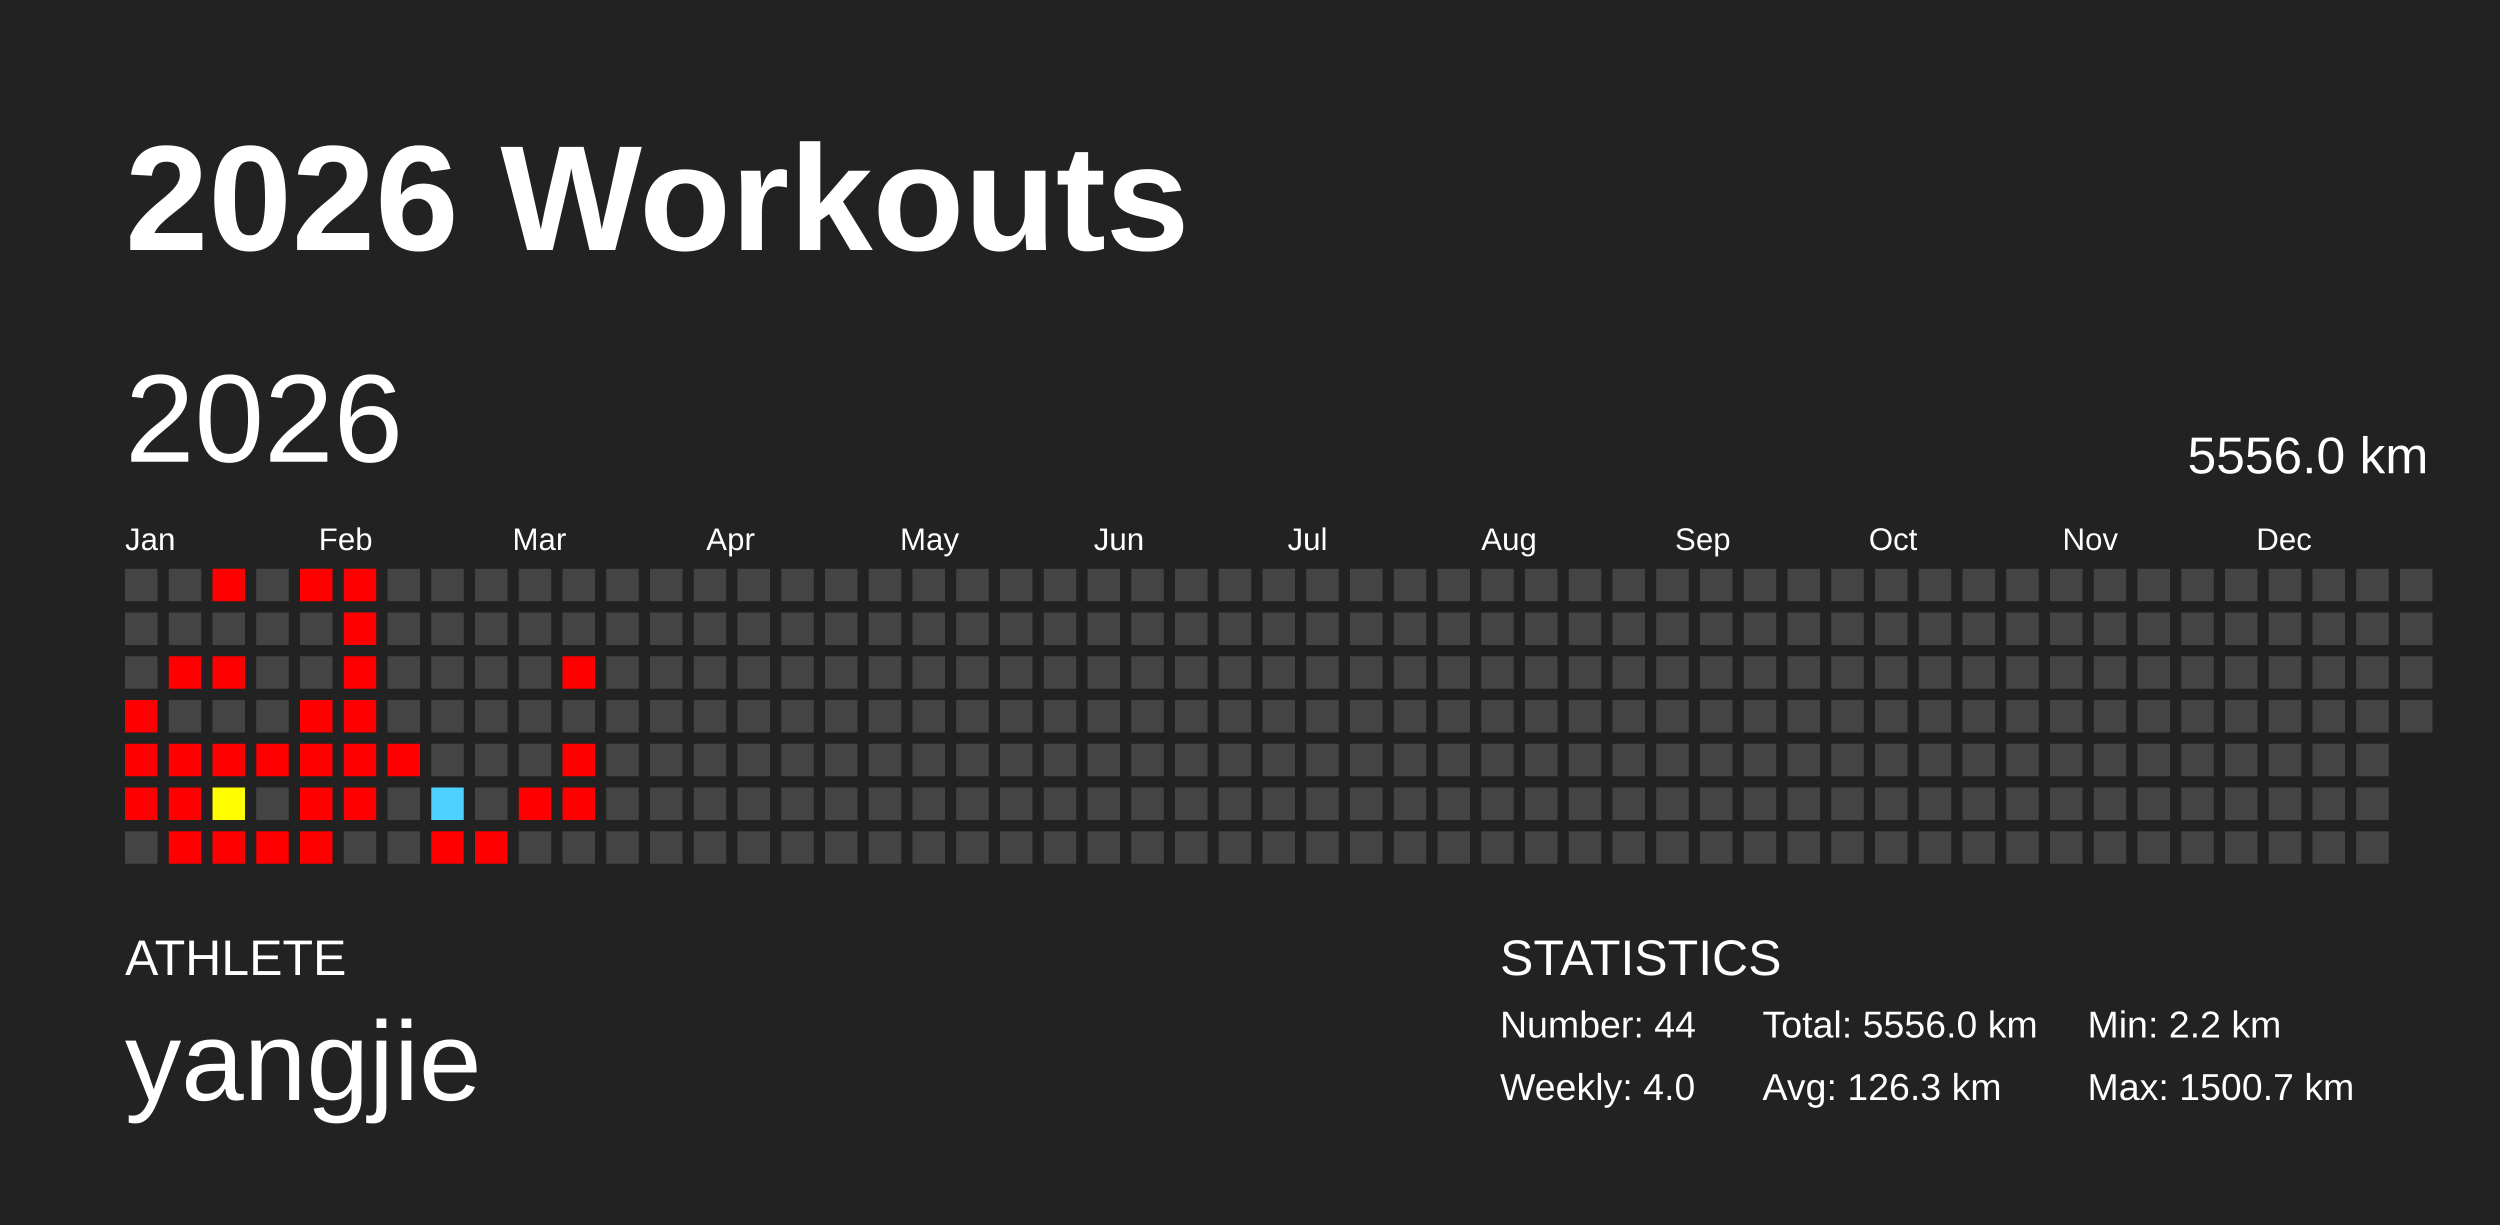
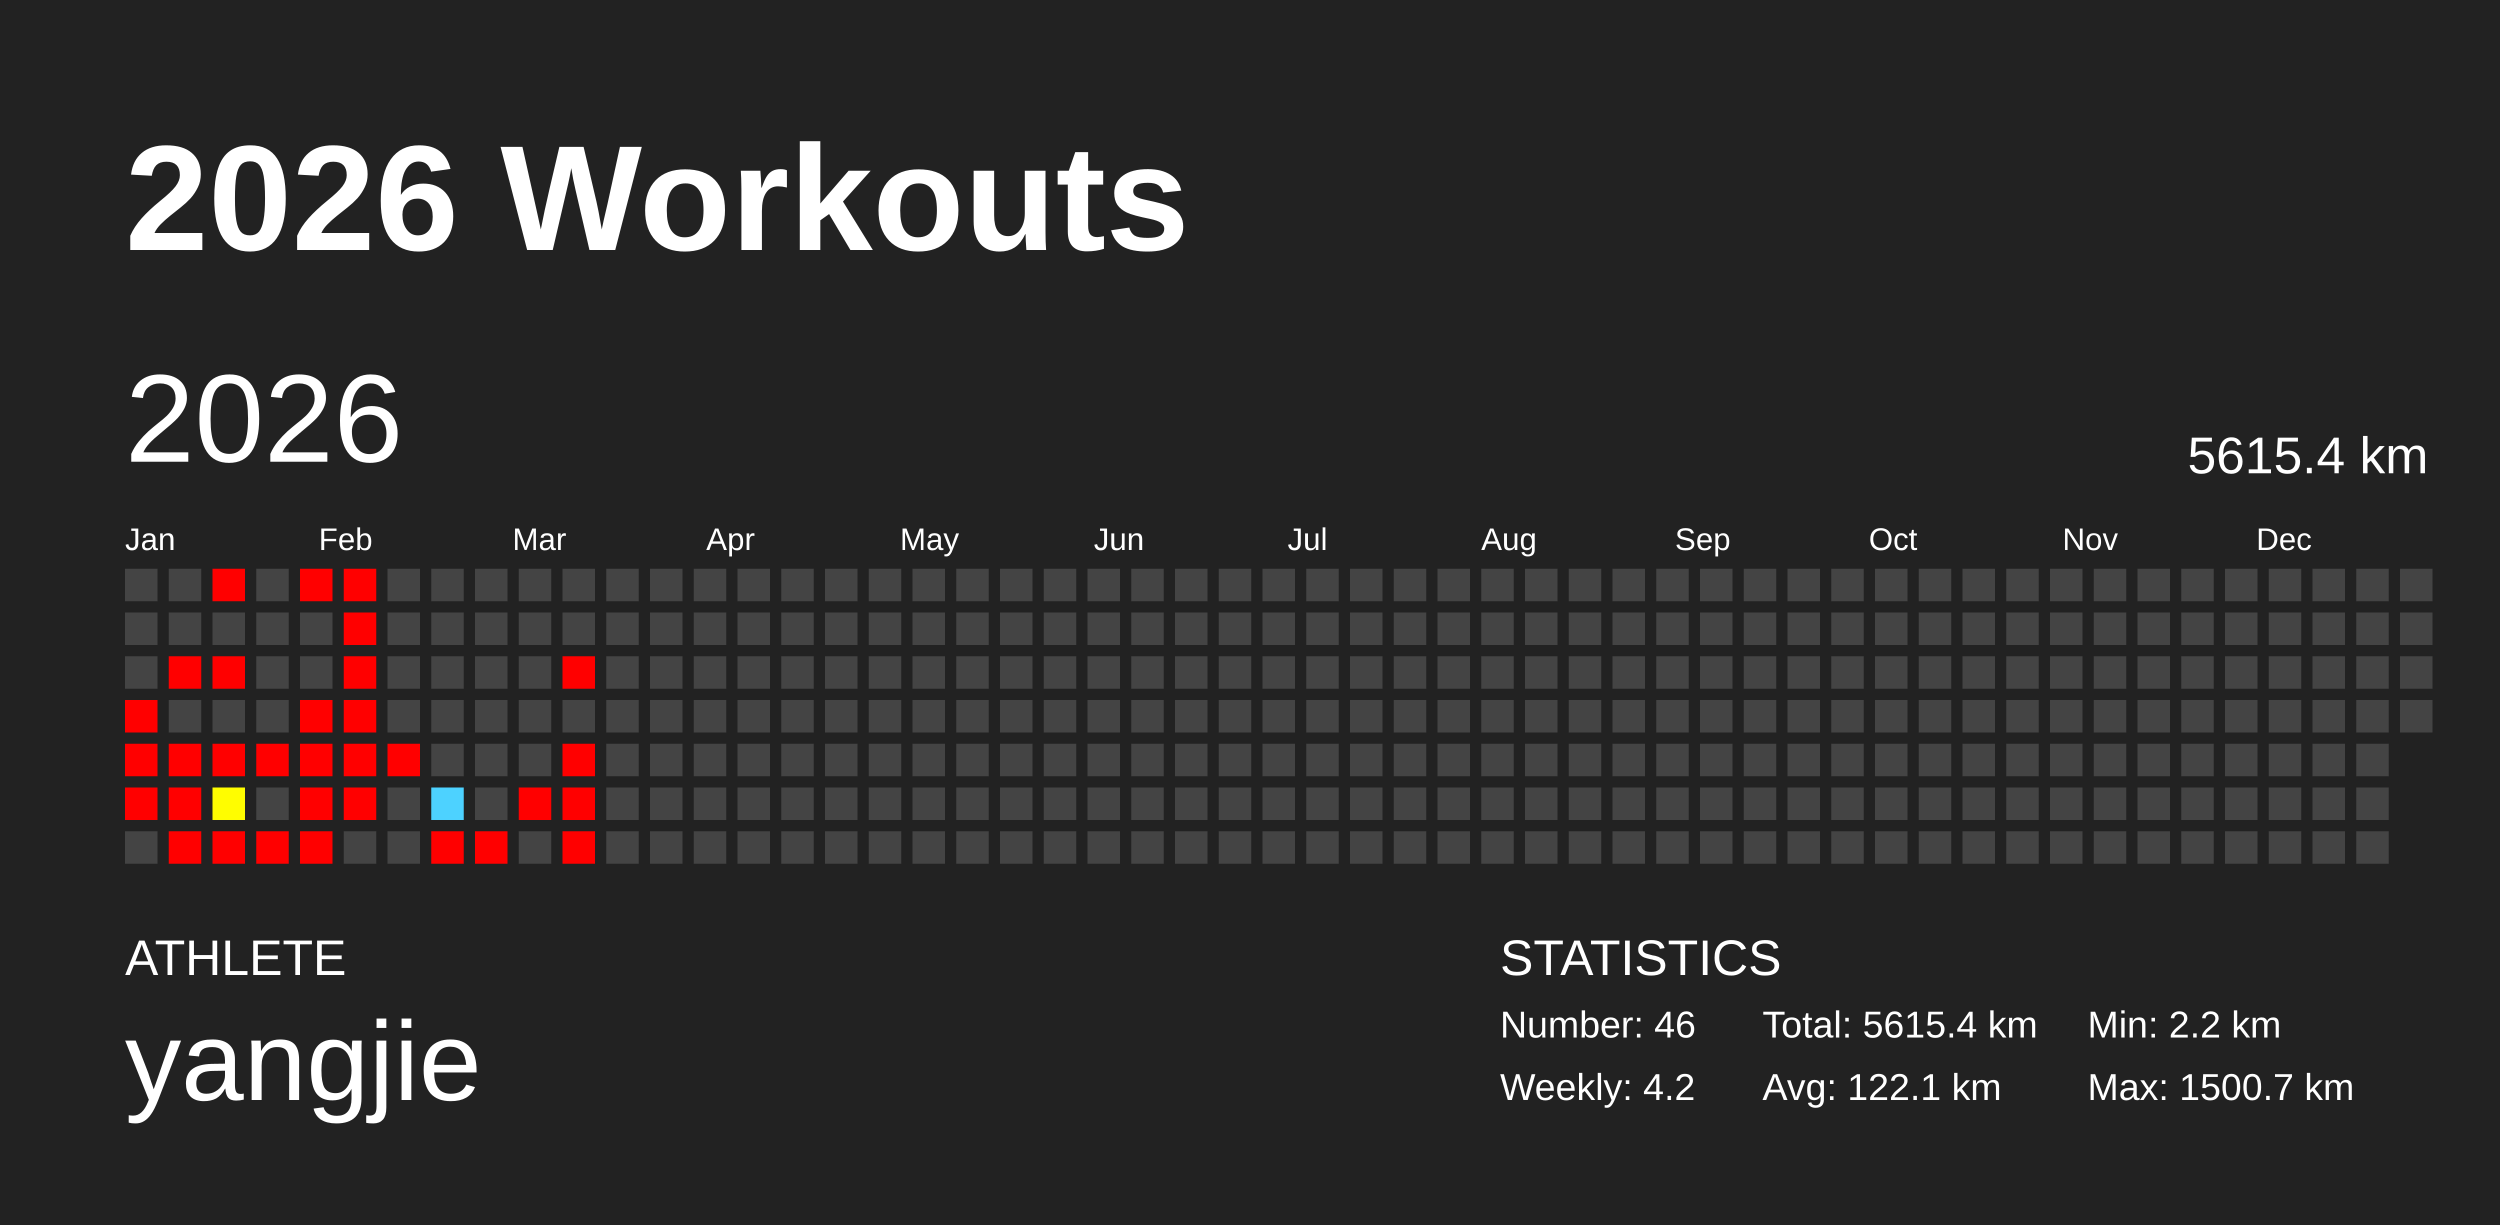
<svg xmlns="http://www.w3.org/2000/svg" baseProfile="full" height="98mm" version="1.1" viewBox="0,0,200,98" width="200mm">
  <defs />
  <rect fill="#222222" height="98" width="200" x="0" y="0" />
  <text fill="#FFFFFF" style="font-size:12px; font-family:Arial; font-weight:bold;" x="10" y="20">2026 Workouts</text>
  <text fill="#FFFFFF" style="font-size:4px; font-family:Arial" x="10" y="78">ATHLETE</text>
  <text fill="#FFFFFF" style="font-size:9px; font-family:Arial" x="10" y="88">yangjie</text>
  <text fill="#FFFFFF" style="font-size:4px; font-family:Arial" x="120" y="78">STATISTICS</text>
-   <text fill="#FFFFFF" style="font-size:3px; font-family:Arial" x="120" y="83">Number: 44</text>
-   <text fill="#FFFFFF" style="font-size:3px; font-family:Arial" x="120" y="88">Weekly: 4.0</text>
-   <text fill="#FFFFFF" style="font-size:3px; font-family:Arial" x="141" y="83">Total: 5556.0 km</text>
-   <text fill="#FFFFFF" style="font-size:3px; font-family:Arial" x="141" y="88">Avg: 126.3 km</text>
+   <text fill="#FFFFFF" style="font-size:3px; font-family:Arial" x="120" y="83">Number: 46</text>
+   <text fill="#FFFFFF" style="font-size:3px; font-family:Arial" x="120" y="88">Weekly: 4.2</text>
+   <text fill="#FFFFFF" style="font-size:3px; font-family:Arial" x="141" y="83">Total: 5615.4 km</text>
+   <text fill="#FFFFFF" style="font-size:3px; font-family:Arial" x="141" y="88">Avg: 122.1 km</text>
  <text fill="#FFFFFF" style="font-size:3px; font-family:Arial" x="167" y="83">Min: 2.2 km</text>
  <text fill="#FFFFFF" style="font-size:3px; font-family:Arial" x="167" y="88">Max: 1500.7 km</text>
  <text dominant-baseline="hanging" fill="#FFFFFF" style="font-size:10.0px; font-family:Arial;" x="10" y="30">2026</text>
-   <text dominant-baseline="hanging" fill="#FFFFFF" style="font-size:4.125px; font-family:Arial;" x="175" y="35">5556.0 km</text>
+   <text dominant-baseline="hanging" fill="#FFFFFF" style="font-size:4.125px; font-family:Arial;" x="175" y="35">5615.4 km</text>
  <text fill="#FFFFFF" style="font-size:2.5px; font-family:Arial" x="10.0" y="44">Jan</text>
  <text fill="#FFFFFF" style="font-size:2.5px; font-family:Arial" x="25.5" y="44">Feb</text>
  <text fill="#FFFFFF" style="font-size:2.5px; font-family:Arial" x="41.0" y="44">Mar</text>
  <text fill="#FFFFFF" style="font-size:2.5px; font-family:Arial" x="56.5" y="44">Apr</text>
  <text fill="#FFFFFF" style="font-size:2.5px; font-family:Arial" x="72.0" y="44">May</text>
  <text fill="#FFFFFF" style="font-size:2.5px; font-family:Arial" x="87.5" y="44">Jun</text>
  <text fill="#FFFFFF" style="font-size:2.5px; font-family:Arial" x="103.0" y="44">Jul</text>
  <text fill="#FFFFFF" style="font-size:2.5px; font-family:Arial" x="118.5" y="44">Aug</text>
  <text fill="#FFFFFF" style="font-size:2.5px; font-family:Arial" x="134.0" y="44">Sep</text>
  <text fill="#FFFFFF" style="font-size:2.5px; font-family:Arial" x="149.5" y="44">Oct</text>
  <text fill="#FFFFFF" style="font-size:2.5px; font-family:Arial" x="165.0" y="44">Nov</text>
  <text fill="#FFFFFF" style="font-size:2.5px; font-family:Arial" x="180.5" y="44">Dec</text>
  <rect fill="#444444" height="2.6" width="2.6" x="10.0" y="45.5" />
  <rect fill="#444444" height="2.6" width="2.6" x="10.0" y="49.0" />
  <rect fill="#444444" height="2.6" width="2.6" x="10.0" y="52.5" />
  <rect fill="red" height="2.6" width="2.6" x="10.0" y="56.0" />
  <rect fill="red" height="2.6" width="2.6" x="10.0" y="59.5" />
  <rect fill="red" height="2.6" width="2.6" x="10.0" y="63.0" />
  <rect fill="#444444" height="2.6" width="2.6" x="10.0" y="66.5" />
  <rect fill="#444444" height="2.6" width="2.6" x="13.5" y="45.5" />
  <rect fill="#444444" height="2.6" width="2.6" x="13.5" y="49.0" />
  <rect fill="red" height="2.6" width="2.6" x="13.5" y="52.5" />
  <rect fill="#444444" height="2.6" width="2.6" x="13.5" y="56.0" />
  <rect fill="red" height="2.6" width="2.6" x="13.5" y="59.5" />
  <rect fill="red" height="2.6" width="2.6" x="13.5" y="63.0" />
  <rect fill="red" height="2.6" width="2.6" x="13.5" y="66.5" />
  <rect fill="red" height="2.6" width="2.6" x="17.0" y="45.5" />
  <rect fill="#444444" height="2.6" width="2.6" x="17.0" y="49.0" />
  <rect fill="red" height="2.6" width="2.6" x="17.0" y="52.5" />
  <rect fill="#444444" height="2.6" width="2.6" x="17.0" y="56.0" />
  <rect fill="red" height="2.6" width="2.6" x="17.0" y="59.5" />
  <rect fill="#fffd00" height="2.6" width="2.6" x="17.0" y="63.0" />
  <rect fill="red" height="2.6" width="2.6" x="17.0" y="66.5" />
  <rect fill="#444444" height="2.6" width="2.6" x="20.5" y="45.5" />
  <rect fill="#444444" height="2.6" width="2.6" x="20.5" y="49.0" />
  <rect fill="#444444" height="2.6" width="2.6" x="20.5" y="52.5" />
  <rect fill="#444444" height="2.6" width="2.6" x="20.5" y="56.0" />
  <rect fill="red" height="2.6" width="2.6" x="20.5" y="59.5" />
  <rect fill="#444444" height="2.6" width="2.6" x="20.5" y="63.0" />
  <rect fill="red" height="2.6" width="2.6" x="20.5" y="66.5" />
  <rect fill="red" height="2.6" width="2.6" x="24.0" y="45.5" />
  <rect fill="#444444" height="2.6" width="2.6" x="24.0" y="49.0" />
  <rect fill="#444444" height="2.6" width="2.6" x="24.0" y="52.5" />
  <rect fill="red" height="2.6" width="2.6" x="24.0" y="56.0" />
  <rect fill="red" height="2.6" width="2.6" x="24.0" y="59.5" />
  <rect fill="red" height="2.6" width="2.6" x="24.0" y="63.0" />
  <rect fill="red" height="2.6" width="2.6" x="24.0" y="66.5" />
  <rect fill="red" height="2.6" width="2.6" x="27.5" y="45.5" />
  <rect fill="red" height="2.6" width="2.6" x="27.5" y="49.0" />
  <rect fill="red" height="2.6" width="2.6" x="27.5" y="52.5" />
  <rect fill="red" height="2.6" width="2.6" x="27.5" y="56.0" />
  <rect fill="red" height="2.6" width="2.6" x="27.5" y="59.5" />
  <rect fill="red" height="2.6" width="2.6" x="27.5" y="63.0" />
  <rect fill="#444444" height="2.6" width="2.6" x="27.5" y="66.5" />
  <rect fill="#444444" height="2.6" width="2.6" x="31.0" y="45.5" />
  <rect fill="#444444" height="2.6" width="2.6" x="31.0" y="49.0" />
  <rect fill="#444444" height="2.6" width="2.6" x="31.0" y="52.5" />
  <rect fill="#444444" height="2.6" width="2.6" x="31.0" y="56.0" />
  <rect fill="red" height="2.6" width="2.6" x="31.0" y="59.5" />
  <rect fill="#444444" height="2.6" width="2.6" x="31.0" y="63.0" />
  <rect fill="#444444" height="2.6" width="2.6" x="31.0" y="66.5" />
  <rect fill="#444444" height="2.6" width="2.6" x="34.5" y="45.5" />
  <rect fill="#444444" height="2.6" width="2.6" x="34.5" y="49.0" />
  <rect fill="#444444" height="2.6" width="2.6" x="34.5" y="52.5" />
  <rect fill="#444444" height="2.6" width="2.6" x="34.5" y="56.0" />
  <rect fill="#444444" height="2.6" width="2.6" x="34.5" y="59.5" />
  <rect fill="#4dd2ff" height="2.6" width="2.6" x="34.5" y="63.0" />
  <rect fill="red" height="2.6" width="2.6" x="34.5" y="66.5" />
  <rect fill="#444444" height="2.6" width="2.6" x="38.0" y="45.5" />
  <rect fill="#444444" height="2.6" width="2.6" x="38.0" y="49.0" />
  <rect fill="#444444" height="2.6" width="2.6" x="38.0" y="52.5" />
  <rect fill="#444444" height="2.6" width="2.6" x="38.0" y="56.0" />
  <rect fill="#444444" height="2.6" width="2.6" x="38.0" y="59.5" />
  <rect fill="#444444" height="2.6" width="2.6" x="38.0" y="63.0" />
  <rect fill="red" height="2.6" width="2.6" x="38.0" y="66.5" />
  <rect fill="#444444" height="2.6" width="2.6" x="41.5" y="45.5" />
  <rect fill="#444444" height="2.6" width="2.6" x="41.5" y="49.0" />
  <rect fill="#444444" height="2.6" width="2.6" x="41.5" y="52.5" />
  <rect fill="#444444" height="2.6" width="2.6" x="41.5" y="56.0" />
  <rect fill="#444444" height="2.6" width="2.6" x="41.5" y="59.5" />
  <rect fill="red" height="2.6" width="2.6" x="41.5" y="63.0" />
  <rect fill="#444444" height="2.6" width="2.6" x="41.5" y="66.5" />
  <rect fill="#444444" height="2.6" width="2.6" x="45.0" y="45.5" />
  <rect fill="#444444" height="2.6" width="2.6" x="45.0" y="49.0" />
  <rect fill="red" height="2.6" width="2.6" x="45.0" y="52.5" />
  <rect fill="#444444" height="2.6" width="2.6" x="45.0" y="56.0" />
  <rect fill="red" height="2.6" width="2.6" x="45.0" y="59.5" />
  <rect fill="red" height="2.6" width="2.6" x="45.0" y="63.0" />
-   <rect fill="#444444" height="2.6" width="2.6" x="45.0" y="66.5" />
+   <rect fill="red" height="2.6" width="2.6" x="45.0" y="66.5" />
  <rect fill="#444444" height="2.6" width="2.6" x="48.5" y="45.5" />
  <rect fill="#444444" height="2.6" width="2.6" x="48.5" y="49.0" />
  <rect fill="#444444" height="2.6" width="2.6" x="48.5" y="52.5" />
  <rect fill="#444444" height="2.6" width="2.6" x="48.5" y="56.0" />
  <rect fill="#444444" height="2.6" width="2.6" x="48.5" y="59.5" />
  <rect fill="#444444" height="2.6" width="2.6" x="48.5" y="63.0" />
  <rect fill="#444444" height="2.6" width="2.6" x="48.5" y="66.5" />
  <rect fill="#444444" height="2.6" width="2.6" x="52.0" y="45.5" />
  <rect fill="#444444" height="2.6" width="2.6" x="52.0" y="49.0" />
  <rect fill="#444444" height="2.6" width="2.6" x="52.0" y="52.5" />
  <rect fill="#444444" height="2.6" width="2.6" x="52.0" y="56.0" />
  <rect fill="#444444" height="2.6" width="2.6" x="52.0" y="59.5" />
  <rect fill="#444444" height="2.6" width="2.6" x="52.0" y="63.0" />
  <rect fill="#444444" height="2.6" width="2.6" x="52.0" y="66.5" />
  <rect fill="#444444" height="2.6" width="2.6" x="55.5" y="45.5" />
  <rect fill="#444444" height="2.6" width="2.6" x="55.5" y="49.0" />
  <rect fill="#444444" height="2.6" width="2.6" x="55.5" y="52.5" />
  <rect fill="#444444" height="2.6" width="2.6" x="55.5" y="56.0" />
  <rect fill="#444444" height="2.6" width="2.6" x="55.5" y="59.5" />
  <rect fill="#444444" height="2.6" width="2.6" x="55.5" y="63.0" />
  <rect fill="#444444" height="2.6" width="2.6" x="55.5" y="66.5" />
  <rect fill="#444444" height="2.6" width="2.6" x="59.0" y="45.5" />
  <rect fill="#444444" height="2.6" width="2.6" x="59.0" y="49.0" />
  <rect fill="#444444" height="2.6" width="2.6" x="59.0" y="52.5" />
  <rect fill="#444444" height="2.6" width="2.6" x="59.0" y="56.0" />
  <rect fill="#444444" height="2.6" width="2.6" x="59.0" y="59.5" />
  <rect fill="#444444" height="2.6" width="2.6" x="59.0" y="63.0" />
  <rect fill="#444444" height="2.6" width="2.6" x="59.0" y="66.5" />
  <rect fill="#444444" height="2.6" width="2.6" x="62.5" y="45.5" />
  <rect fill="#444444" height="2.6" width="2.6" x="62.5" y="49.0" />
  <rect fill="#444444" height="2.6" width="2.6" x="62.5" y="52.5" />
  <rect fill="#444444" height="2.6" width="2.6" x="62.5" y="56.0" />
  <rect fill="#444444" height="2.6" width="2.6" x="62.5" y="59.5" />
  <rect fill="#444444" height="2.6" width="2.6" x="62.5" y="63.0" />
  <rect fill="#444444" height="2.6" width="2.6" x="62.5" y="66.5" />
  <rect fill="#444444" height="2.6" width="2.6" x="66.0" y="45.5" />
  <rect fill="#444444" height="2.6" width="2.6" x="66.0" y="49.0" />
  <rect fill="#444444" height="2.6" width="2.6" x="66.0" y="52.5" />
  <rect fill="#444444" height="2.6" width="2.6" x="66.0" y="56.0" />
  <rect fill="#444444" height="2.6" width="2.6" x="66.0" y="59.5" />
  <rect fill="#444444" height="2.6" width="2.6" x="66.0" y="63.0" />
  <rect fill="#444444" height="2.6" width="2.6" x="66.0" y="66.5" />
  <rect fill="#444444" height="2.6" width="2.6" x="69.5" y="45.5" />
  <rect fill="#444444" height="2.6" width="2.6" x="69.5" y="49.0" />
  <rect fill="#444444" height="2.6" width="2.6" x="69.5" y="52.5" />
  <rect fill="#444444" height="2.6" width="2.6" x="69.5" y="56.0" />
  <rect fill="#444444" height="2.6" width="2.6" x="69.5" y="59.5" />
  <rect fill="#444444" height="2.6" width="2.6" x="69.5" y="63.0" />
  <rect fill="#444444" height="2.6" width="2.6" x="69.5" y="66.5" />
  <rect fill="#444444" height="2.6" width="2.6" x="73.0" y="45.5" />
  <rect fill="#444444" height="2.6" width="2.6" x="73.0" y="49.0" />
  <rect fill="#444444" height="2.6" width="2.6" x="73.0" y="52.5" />
  <rect fill="#444444" height="2.6" width="2.6" x="73.0" y="56.0" />
  <rect fill="#444444" height="2.6" width="2.6" x="73.0" y="59.5" />
  <rect fill="#444444" height="2.6" width="2.6" x="73.0" y="63.0" />
  <rect fill="#444444" height="2.6" width="2.6" x="73.0" y="66.5" />
  <rect fill="#444444" height="2.6" width="2.6" x="76.5" y="45.5" />
  <rect fill="#444444" height="2.6" width="2.6" x="76.5" y="49.0" />
  <rect fill="#444444" height="2.6" width="2.6" x="76.5" y="52.5" />
  <rect fill="#444444" height="2.6" width="2.6" x="76.5" y="56.0" />
  <rect fill="#444444" height="2.6" width="2.6" x="76.5" y="59.5" />
  <rect fill="#444444" height="2.6" width="2.6" x="76.5" y="63.0" />
  <rect fill="#444444" height="2.6" width="2.6" x="76.5" y="66.5" />
  <rect fill="#444444" height="2.6" width="2.6" x="80.0" y="45.5" />
  <rect fill="#444444" height="2.6" width="2.6" x="80.0" y="49.0" />
  <rect fill="#444444" height="2.6" width="2.6" x="80.0" y="52.5" />
  <rect fill="#444444" height="2.6" width="2.6" x="80.0" y="56.0" />
  <rect fill="#444444" height="2.6" width="2.6" x="80.0" y="59.5" />
  <rect fill="#444444" height="2.6" width="2.6" x="80.0" y="63.0" />
  <rect fill="#444444" height="2.6" width="2.6" x="80.0" y="66.5" />
  <rect fill="#444444" height="2.6" width="2.6" x="83.5" y="45.5" />
  <rect fill="#444444" height="2.6" width="2.6" x="83.5" y="49.0" />
  <rect fill="#444444" height="2.6" width="2.6" x="83.5" y="52.5" />
  <rect fill="#444444" height="2.6" width="2.6" x="83.5" y="56.0" />
  <rect fill="#444444" height="2.6" width="2.6" x="83.5" y="59.5" />
  <rect fill="#444444" height="2.6" width="2.6" x="83.5" y="63.0" />
  <rect fill="#444444" height="2.6" width="2.6" x="83.5" y="66.5" />
  <rect fill="#444444" height="2.6" width="2.6" x="87.0" y="45.5" />
  <rect fill="#444444" height="2.6" width="2.6" x="87.0" y="49.0" />
  <rect fill="#444444" height="2.6" width="2.6" x="87.0" y="52.5" />
  <rect fill="#444444" height="2.6" width="2.6" x="87.0" y="56.0" />
  <rect fill="#444444" height="2.6" width="2.6" x="87.0" y="59.5" />
  <rect fill="#444444" height="2.6" width="2.6" x="87.0" y="63.0" />
  <rect fill="#444444" height="2.6" width="2.6" x="87.0" y="66.5" />
  <rect fill="#444444" height="2.6" width="2.6" x="90.5" y="45.5" />
  <rect fill="#444444" height="2.6" width="2.6" x="90.5" y="49.0" />
  <rect fill="#444444" height="2.6" width="2.6" x="90.5" y="52.5" />
  <rect fill="#444444" height="2.6" width="2.6" x="90.5" y="56.0" />
  <rect fill="#444444" height="2.6" width="2.6" x="90.5" y="59.5" />
  <rect fill="#444444" height="2.6" width="2.6" x="90.5" y="63.0" />
  <rect fill="#444444" height="2.6" width="2.6" x="90.5" y="66.5" />
  <rect fill="#444444" height="2.6" width="2.6" x="94.0" y="45.5" />
  <rect fill="#444444" height="2.6" width="2.6" x="94.0" y="49.0" />
  <rect fill="#444444" height="2.6" width="2.6" x="94.0" y="52.5" />
  <rect fill="#444444" height="2.6" width="2.6" x="94.0" y="56.0" />
  <rect fill="#444444" height="2.6" width="2.6" x="94.0" y="59.5" />
  <rect fill="#444444" height="2.6" width="2.6" x="94.0" y="63.0" />
  <rect fill="#444444" height="2.6" width="2.6" x="94.0" y="66.5" />
  <rect fill="#444444" height="2.6" width="2.6" x="97.5" y="45.5" />
  <rect fill="#444444" height="2.6" width="2.6" x="97.5" y="49.0" />
  <rect fill="#444444" height="2.6" width="2.6" x="97.5" y="52.5" />
  <rect fill="#444444" height="2.6" width="2.6" x="97.5" y="56.0" />
  <rect fill="#444444" height="2.6" width="2.6" x="97.5" y="59.5" />
  <rect fill="#444444" height="2.6" width="2.6" x="97.5" y="63.0" />
  <rect fill="#444444" height="2.6" width="2.6" x="97.5" y="66.5" />
  <rect fill="#444444" height="2.6" width="2.6" x="101.0" y="45.5" />
  <rect fill="#444444" height="2.6" width="2.6" x="101.0" y="49.0" />
  <rect fill="#444444" height="2.6" width="2.6" x="101.0" y="52.5" />
  <rect fill="#444444" height="2.6" width="2.6" x="101.0" y="56.0" />
  <rect fill="#444444" height="2.6" width="2.6" x="101.0" y="59.5" />
  <rect fill="#444444" height="2.6" width="2.6" x="101.0" y="63.0" />
  <rect fill="#444444" height="2.6" width="2.6" x="101.0" y="66.5" />
  <rect fill="#444444" height="2.6" width="2.6" x="104.5" y="45.5" />
  <rect fill="#444444" height="2.6" width="2.6" x="104.5" y="49.0" />
  <rect fill="#444444" height="2.6" width="2.6" x="104.5" y="52.5" />
  <rect fill="#444444" height="2.6" width="2.6" x="104.5" y="56.0" />
  <rect fill="#444444" height="2.6" width="2.6" x="104.5" y="59.5" />
  <rect fill="#444444" height="2.6" width="2.6" x="104.5" y="63.0" />
  <rect fill="#444444" height="2.6" width="2.6" x="104.5" y="66.5" />
  <rect fill="#444444" height="2.6" width="2.6" x="108.0" y="45.5" />
  <rect fill="#444444" height="2.6" width="2.6" x="108.0" y="49.0" />
  <rect fill="#444444" height="2.6" width="2.6" x="108.0" y="52.5" />
  <rect fill="#444444" height="2.6" width="2.6" x="108.0" y="56.0" />
  <rect fill="#444444" height="2.6" width="2.6" x="108.0" y="59.5" />
  <rect fill="#444444" height="2.6" width="2.6" x="108.0" y="63.0" />
  <rect fill="#444444" height="2.6" width="2.6" x="108.0" y="66.5" />
  <rect fill="#444444" height="2.6" width="2.6" x="111.5" y="45.5" />
  <rect fill="#444444" height="2.6" width="2.6" x="111.5" y="49.0" />
  <rect fill="#444444" height="2.6" width="2.6" x="111.5" y="52.5" />
  <rect fill="#444444" height="2.6" width="2.6" x="111.5" y="56.0" />
  <rect fill="#444444" height="2.6" width="2.6" x="111.5" y="59.5" />
  <rect fill="#444444" height="2.6" width="2.6" x="111.5" y="63.0" />
  <rect fill="#444444" height="2.6" width="2.6" x="111.5" y="66.5" />
  <rect fill="#444444" height="2.6" width="2.6" x="115.0" y="45.5" />
  <rect fill="#444444" height="2.6" width="2.6" x="115.0" y="49.0" />
  <rect fill="#444444" height="2.6" width="2.6" x="115.0" y="52.5" />
  <rect fill="#444444" height="2.6" width="2.6" x="115.0" y="56.0" />
  <rect fill="#444444" height="2.6" width="2.6" x="115.0" y="59.5" />
  <rect fill="#444444" height="2.6" width="2.6" x="115.0" y="63.0" />
  <rect fill="#444444" height="2.6" width="2.6" x="115.0" y="66.5" />
  <rect fill="#444444" height="2.6" width="2.6" x="118.5" y="45.5" />
  <rect fill="#444444" height="2.6" width="2.6" x="118.5" y="49.0" />
  <rect fill="#444444" height="2.6" width="2.6" x="118.5" y="52.5" />
  <rect fill="#444444" height="2.6" width="2.6" x="118.5" y="56.0" />
  <rect fill="#444444" height="2.6" width="2.6" x="118.5" y="59.5" />
  <rect fill="#444444" height="2.6" width="2.6" x="118.5" y="63.0" />
  <rect fill="#444444" height="2.6" width="2.6" x="118.5" y="66.5" />
  <rect fill="#444444" height="2.6" width="2.6" x="122.0" y="45.5" />
  <rect fill="#444444" height="2.6" width="2.6" x="122.0" y="49.0" />
  <rect fill="#444444" height="2.6" width="2.6" x="122.0" y="52.5" />
  <rect fill="#444444" height="2.6" width="2.6" x="122.0" y="56.0" />
  <rect fill="#444444" height="2.6" width="2.6" x="122.0" y="59.5" />
  <rect fill="#444444" height="2.6" width="2.6" x="122.0" y="63.0" />
  <rect fill="#444444" height="2.6" width="2.6" x="122.0" y="66.5" />
  <rect fill="#444444" height="2.6" width="2.6" x="125.5" y="45.5" />
  <rect fill="#444444" height="2.6" width="2.6" x="125.5" y="49.0" />
  <rect fill="#444444" height="2.6" width="2.6" x="125.5" y="52.5" />
  <rect fill="#444444" height="2.6" width="2.6" x="125.5" y="56.0" />
  <rect fill="#444444" height="2.6" width="2.6" x="125.5" y="59.5" />
  <rect fill="#444444" height="2.6" width="2.6" x="125.5" y="63.0" />
  <rect fill="#444444" height="2.6" width="2.6" x="125.5" y="66.5" />
  <rect fill="#444444" height="2.6" width="2.6" x="129.0" y="45.5" />
  <rect fill="#444444" height="2.6" width="2.6" x="129.0" y="49.0" />
  <rect fill="#444444" height="2.6" width="2.6" x="129.0" y="52.5" />
  <rect fill="#444444" height="2.6" width="2.6" x="129.0" y="56.0" />
  <rect fill="#444444" height="2.6" width="2.6" x="129.0" y="59.5" />
  <rect fill="#444444" height="2.6" width="2.6" x="129.0" y="63.0" />
  <rect fill="#444444" height="2.6" width="2.6" x="129.0" y="66.5" />
  <rect fill="#444444" height="2.6" width="2.6" x="132.5" y="45.5" />
  <rect fill="#444444" height="2.6" width="2.6" x="132.5" y="49.0" />
  <rect fill="#444444" height="2.6" width="2.6" x="132.5" y="52.5" />
  <rect fill="#444444" height="2.6" width="2.6" x="132.5" y="56.0" />
  <rect fill="#444444" height="2.6" width="2.6" x="132.5" y="59.5" />
  <rect fill="#444444" height="2.6" width="2.6" x="132.5" y="63.0" />
  <rect fill="#444444" height="2.6" width="2.6" x="132.5" y="66.5" />
  <rect fill="#444444" height="2.6" width="2.6" x="136.0" y="45.5" />
  <rect fill="#444444" height="2.6" width="2.6" x="136.0" y="49.0" />
  <rect fill="#444444" height="2.6" width="2.6" x="136.0" y="52.5" />
  <rect fill="#444444" height="2.6" width="2.6" x="136.0" y="56.0" />
  <rect fill="#444444" height="2.6" width="2.6" x="136.0" y="59.5" />
  <rect fill="#444444" height="2.6" width="2.6" x="136.0" y="63.0" />
  <rect fill="#444444" height="2.6" width="2.6" x="136.0" y="66.5" />
  <rect fill="#444444" height="2.6" width="2.6" x="139.5" y="45.5" />
  <rect fill="#444444" height="2.6" width="2.6" x="139.5" y="49.0" />
  <rect fill="#444444" height="2.6" width="2.6" x="139.5" y="52.5" />
  <rect fill="#444444" height="2.6" width="2.6" x="139.5" y="56.0" />
  <rect fill="#444444" height="2.6" width="2.6" x="139.5" y="59.5" />
  <rect fill="#444444" height="2.6" width="2.6" x="139.5" y="63.0" />
  <rect fill="#444444" height="2.6" width="2.6" x="139.5" y="66.5" />
  <rect fill="#444444" height="2.6" width="2.6" x="143.0" y="45.5" />
  <rect fill="#444444" height="2.6" width="2.6" x="143.0" y="49.0" />
  <rect fill="#444444" height="2.6" width="2.6" x="143.0" y="52.5" />
  <rect fill="#444444" height="2.6" width="2.6" x="143.0" y="56.0" />
  <rect fill="#444444" height="2.6" width="2.6" x="143.0" y="59.5" />
  <rect fill="#444444" height="2.6" width="2.6" x="143.0" y="63.0" />
  <rect fill="#444444" height="2.6" width="2.6" x="143.0" y="66.5" />
  <rect fill="#444444" height="2.6" width="2.6" x="146.5" y="45.5" />
  <rect fill="#444444" height="2.6" width="2.6" x="146.5" y="49.0" />
  <rect fill="#444444" height="2.6" width="2.6" x="146.5" y="52.5" />
  <rect fill="#444444" height="2.6" width="2.6" x="146.5" y="56.0" />
  <rect fill="#444444" height="2.6" width="2.6" x="146.5" y="59.5" />
  <rect fill="#444444" height="2.6" width="2.6" x="146.5" y="63.0" />
  <rect fill="#444444" height="2.6" width="2.6" x="146.5" y="66.5" />
  <rect fill="#444444" height="2.6" width="2.6" x="150.0" y="45.5" />
  <rect fill="#444444" height="2.6" width="2.6" x="150.0" y="49.0" />
  <rect fill="#444444" height="2.6" width="2.6" x="150.0" y="52.5" />
  <rect fill="#444444" height="2.6" width="2.6" x="150.0" y="56.0" />
  <rect fill="#444444" height="2.6" width="2.6" x="150.0" y="59.5" />
  <rect fill="#444444" height="2.6" width="2.6" x="150.0" y="63.0" />
  <rect fill="#444444" height="2.6" width="2.6" x="150.0" y="66.5" />
  <rect fill="#444444" height="2.6" width="2.6" x="153.5" y="45.5" />
  <rect fill="#444444" height="2.6" width="2.6" x="153.5" y="49.0" />
  <rect fill="#444444" height="2.6" width="2.6" x="153.5" y="52.5" />
  <rect fill="#444444" height="2.6" width="2.6" x="153.5" y="56.0" />
  <rect fill="#444444" height="2.6" width="2.6" x="153.5" y="59.5" />
  <rect fill="#444444" height="2.6" width="2.6" x="153.5" y="63.0" />
  <rect fill="#444444" height="2.6" width="2.6" x="153.5" y="66.5" />
  <rect fill="#444444" height="2.6" width="2.6" x="157.0" y="45.5" />
  <rect fill="#444444" height="2.6" width="2.6" x="157.0" y="49.0" />
  <rect fill="#444444" height="2.6" width="2.6" x="157.0" y="52.5" />
  <rect fill="#444444" height="2.6" width="2.6" x="157.0" y="56.0" />
  <rect fill="#444444" height="2.6" width="2.6" x="157.0" y="59.5" />
  <rect fill="#444444" height="2.6" width="2.6" x="157.0" y="63.0" />
  <rect fill="#444444" height="2.6" width="2.6" x="157.0" y="66.5" />
  <rect fill="#444444" height="2.6" width="2.6" x="160.5" y="45.5" />
  <rect fill="#444444" height="2.6" width="2.6" x="160.5" y="49.0" />
  <rect fill="#444444" height="2.6" width="2.6" x="160.5" y="52.5" />
  <rect fill="#444444" height="2.6" width="2.6" x="160.5" y="56.0" />
  <rect fill="#444444" height="2.6" width="2.6" x="160.5" y="59.5" />
  <rect fill="#444444" height="2.6" width="2.6" x="160.5" y="63.0" />
  <rect fill="#444444" height="2.6" width="2.6" x="160.5" y="66.5" />
  <rect fill="#444444" height="2.6" width="2.6" x="164.0" y="45.5" />
  <rect fill="#444444" height="2.6" width="2.6" x="164.0" y="49.0" />
  <rect fill="#444444" height="2.6" width="2.6" x="164.0" y="52.5" />
  <rect fill="#444444" height="2.6" width="2.6" x="164.0" y="56.0" />
  <rect fill="#444444" height="2.6" width="2.6" x="164.0" y="59.5" />
  <rect fill="#444444" height="2.6" width="2.6" x="164.0" y="63.0" />
  <rect fill="#444444" height="2.6" width="2.6" x="164.0" y="66.5" />
  <rect fill="#444444" height="2.6" width="2.6" x="167.5" y="45.5" />
  <rect fill="#444444" height="2.6" width="2.6" x="167.5" y="49.0" />
  <rect fill="#444444" height="2.6" width="2.6" x="167.5" y="52.5" />
  <rect fill="#444444" height="2.6" width="2.6" x="167.5" y="56.0" />
  <rect fill="#444444" height="2.6" width="2.6" x="167.5" y="59.5" />
  <rect fill="#444444" height="2.6" width="2.6" x="167.5" y="63.0" />
  <rect fill="#444444" height="2.6" width="2.6" x="167.5" y="66.5" />
  <rect fill="#444444" height="2.6" width="2.6" x="171.0" y="45.5" />
  <rect fill="#444444" height="2.6" width="2.6" x="171.0" y="49.0" />
  <rect fill="#444444" height="2.6" width="2.6" x="171.0" y="52.5" />
  <rect fill="#444444" height="2.6" width="2.6" x="171.0" y="56.0" />
  <rect fill="#444444" height="2.6" width="2.6" x="171.0" y="59.5" />
  <rect fill="#444444" height="2.6" width="2.6" x="171.0" y="63.0" />
  <rect fill="#444444" height="2.6" width="2.6" x="171.0" y="66.5" />
  <rect fill="#444444" height="2.6" width="2.6" x="174.5" y="45.5" />
  <rect fill="#444444" height="2.6" width="2.6" x="174.5" y="49.0" />
  <rect fill="#444444" height="2.6" width="2.6" x="174.5" y="52.5" />
  <rect fill="#444444" height="2.6" width="2.6" x="174.5" y="56.0" />
  <rect fill="#444444" height="2.6" width="2.6" x="174.5" y="59.5" />
  <rect fill="#444444" height="2.6" width="2.6" x="174.5" y="63.0" />
  <rect fill="#444444" height="2.6" width="2.6" x="174.5" y="66.5" />
  <rect fill="#444444" height="2.6" width="2.6" x="178.0" y="45.5" />
  <rect fill="#444444" height="2.6" width="2.6" x="178.0" y="49.0" />
  <rect fill="#444444" height="2.6" width="2.6" x="178.0" y="52.5" />
  <rect fill="#444444" height="2.6" width="2.6" x="178.0" y="56.0" />
  <rect fill="#444444" height="2.6" width="2.6" x="178.0" y="59.5" />
  <rect fill="#444444" height="2.6" width="2.6" x="178.0" y="63.0" />
  <rect fill="#444444" height="2.6" width="2.6" x="178.0" y="66.5" />
  <rect fill="#444444" height="2.6" width="2.6" x="181.5" y="45.5" />
  <rect fill="#444444" height="2.6" width="2.6" x="181.5" y="49.0" />
  <rect fill="#444444" height="2.6" width="2.6" x="181.5" y="52.5" />
  <rect fill="#444444" height="2.6" width="2.6" x="181.5" y="56.0" />
  <rect fill="#444444" height="2.6" width="2.6" x="181.5" y="59.5" />
  <rect fill="#444444" height="2.6" width="2.6" x="181.5" y="63.0" />
  <rect fill="#444444" height="2.6" width="2.6" x="181.5" y="66.5" />
  <rect fill="#444444" height="2.6" width="2.6" x="185.0" y="45.5" />
  <rect fill="#444444" height="2.6" width="2.6" x="185.0" y="49.0" />
  <rect fill="#444444" height="2.6" width="2.6" x="185.0" y="52.5" />
  <rect fill="#444444" height="2.6" width="2.6" x="185.0" y="56.0" />
  <rect fill="#444444" height="2.6" width="2.6" x="185.0" y="59.5" />
  <rect fill="#444444" height="2.6" width="2.6" x="185.0" y="63.0" />
  <rect fill="#444444" height="2.6" width="2.6" x="185.0" y="66.5" />
  <rect fill="#444444" height="2.6" width="2.6" x="188.5" y="45.5" />
  <rect fill="#444444" height="2.6" width="2.6" x="188.5" y="49.0" />
  <rect fill="#444444" height="2.6" width="2.6" x="188.5" y="52.5" />
  <rect fill="#444444" height="2.6" width="2.6" x="188.5" y="56.0" />
  <rect fill="#444444" height="2.6" width="2.6" x="188.5" y="59.5" />
  <rect fill="#444444" height="2.6" width="2.6" x="188.5" y="63.0" />
  <rect fill="#444444" height="2.6" width="2.6" x="188.5" y="66.5" />
  <rect fill="#444444" height="2.6" width="2.6" x="192.0" y="45.5" />
  <rect fill="#444444" height="2.6" width="2.6" x="192.0" y="49.0" />
  <rect fill="#444444" height="2.6" width="2.6" x="192.0" y="52.5" />
  <rect fill="#444444" height="2.6" width="2.6" x="192.0" y="56.0" />
</svg>
